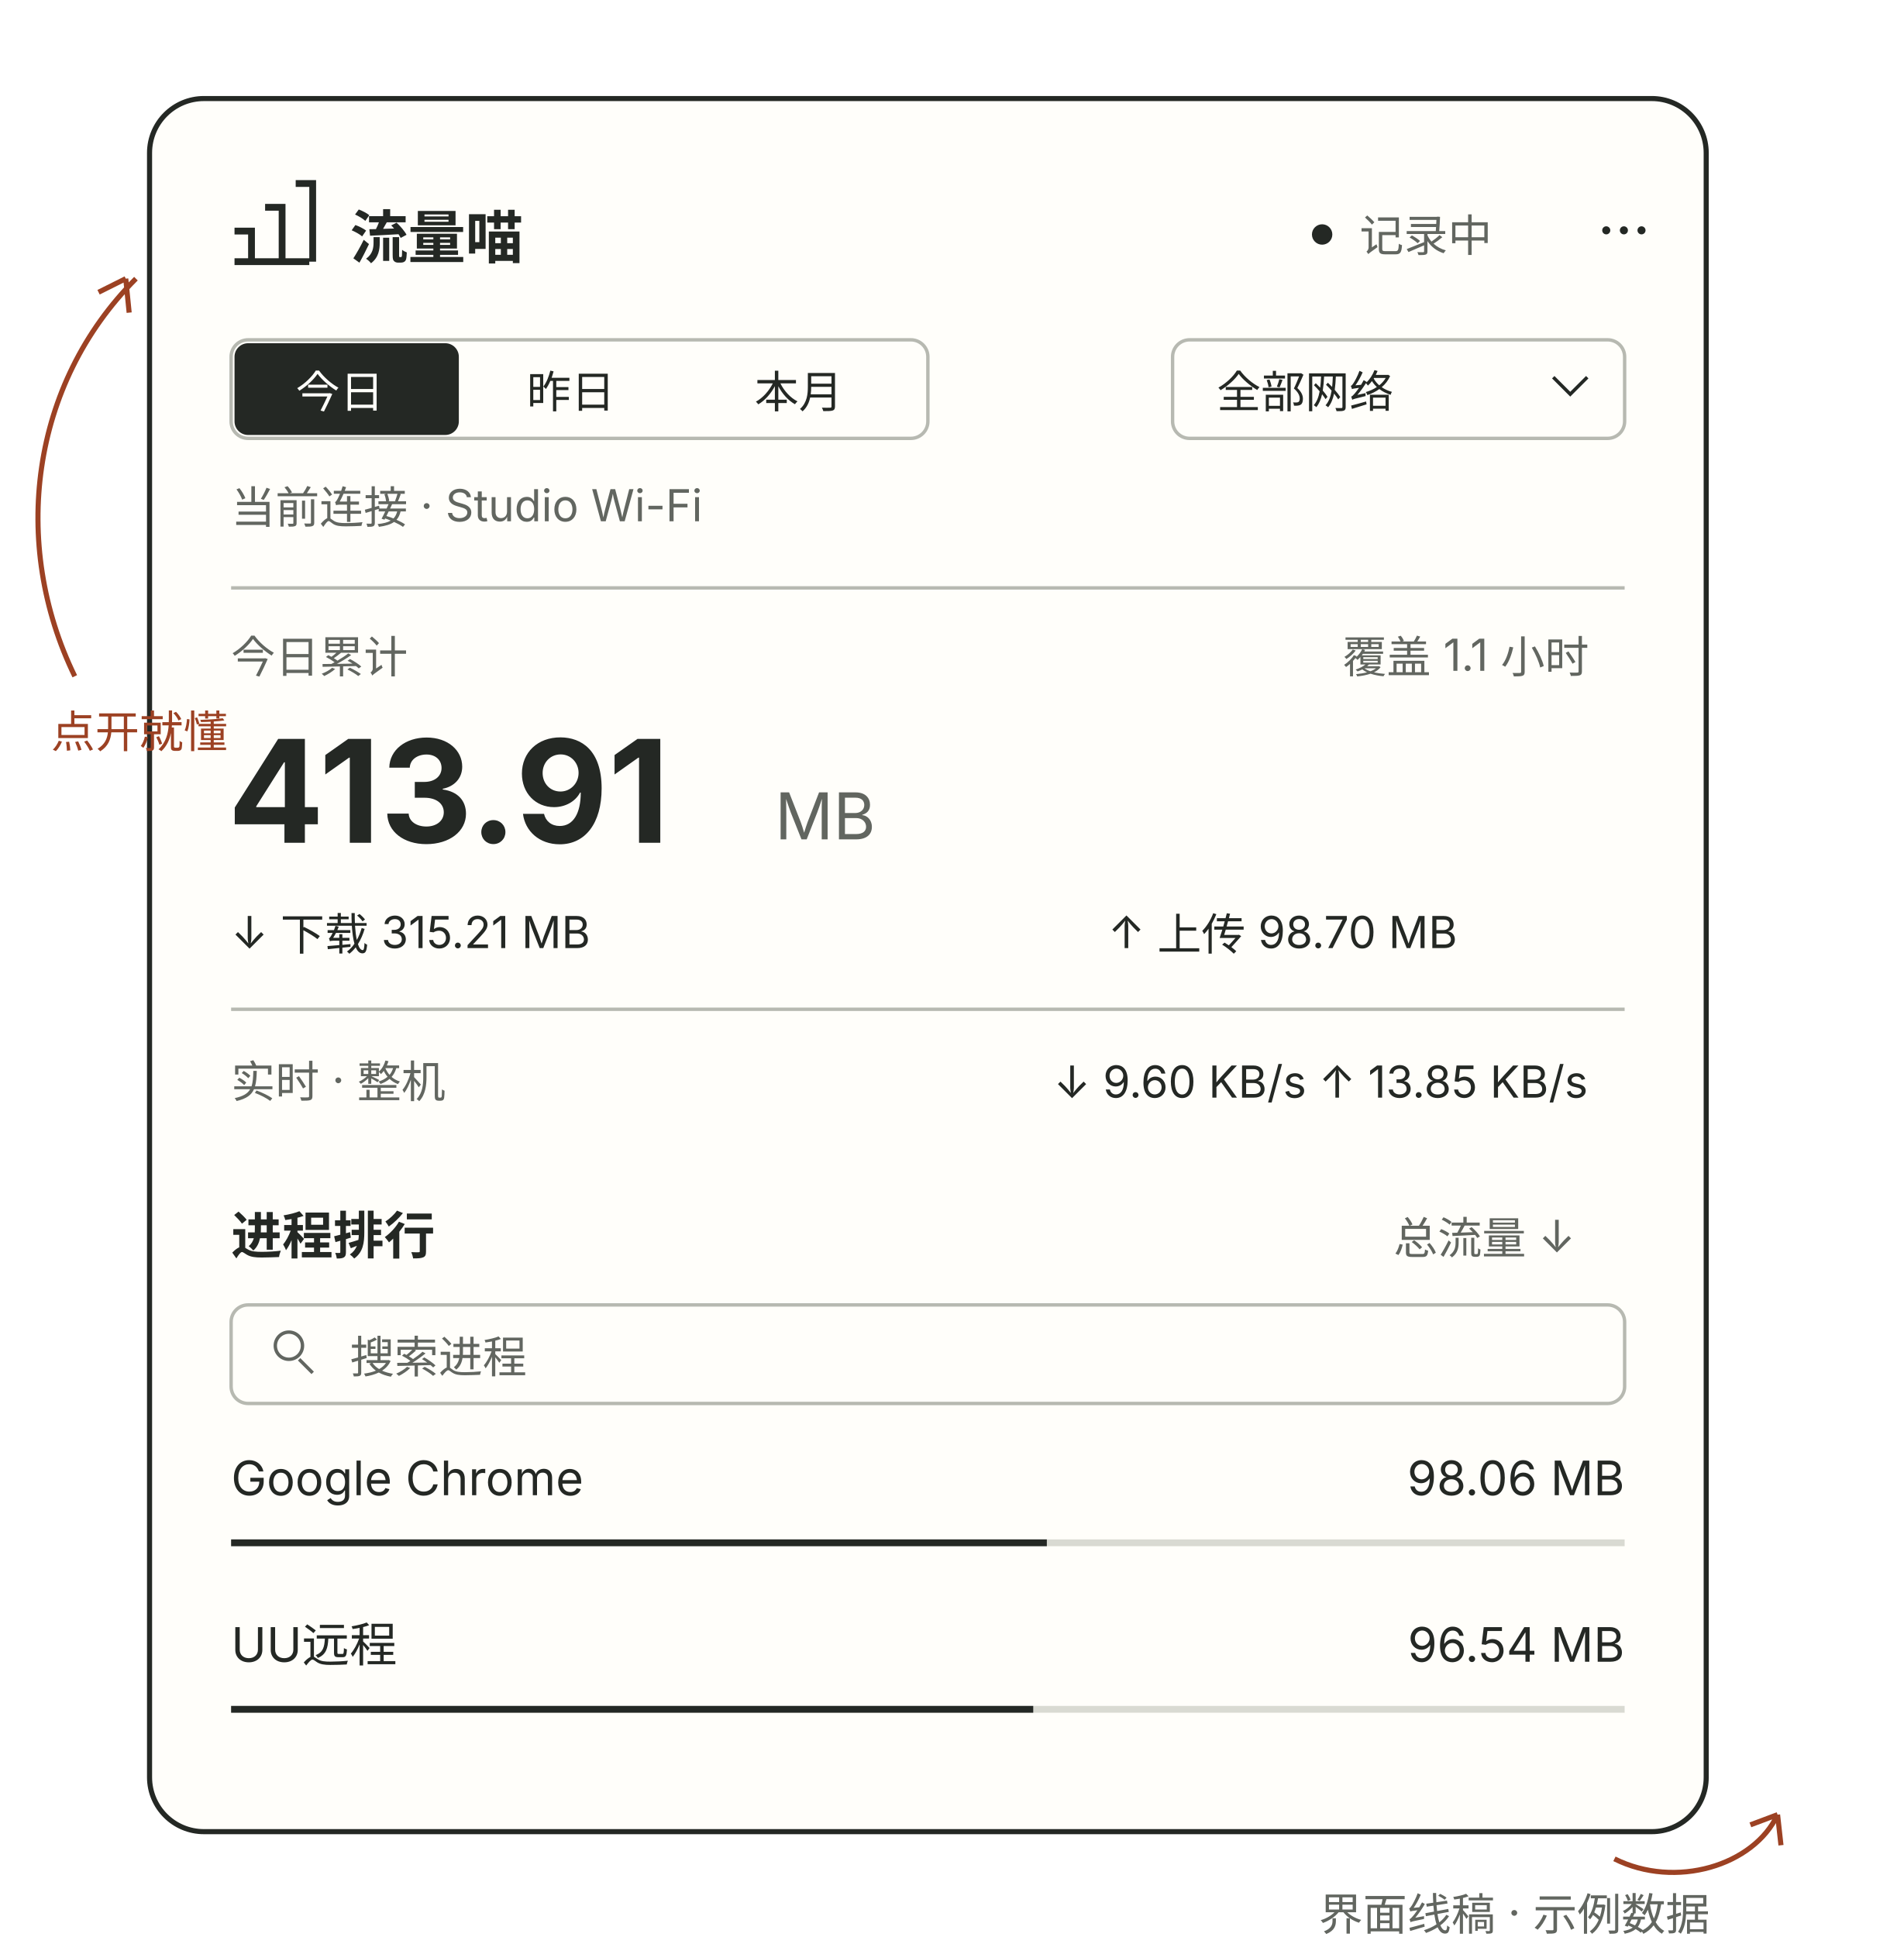
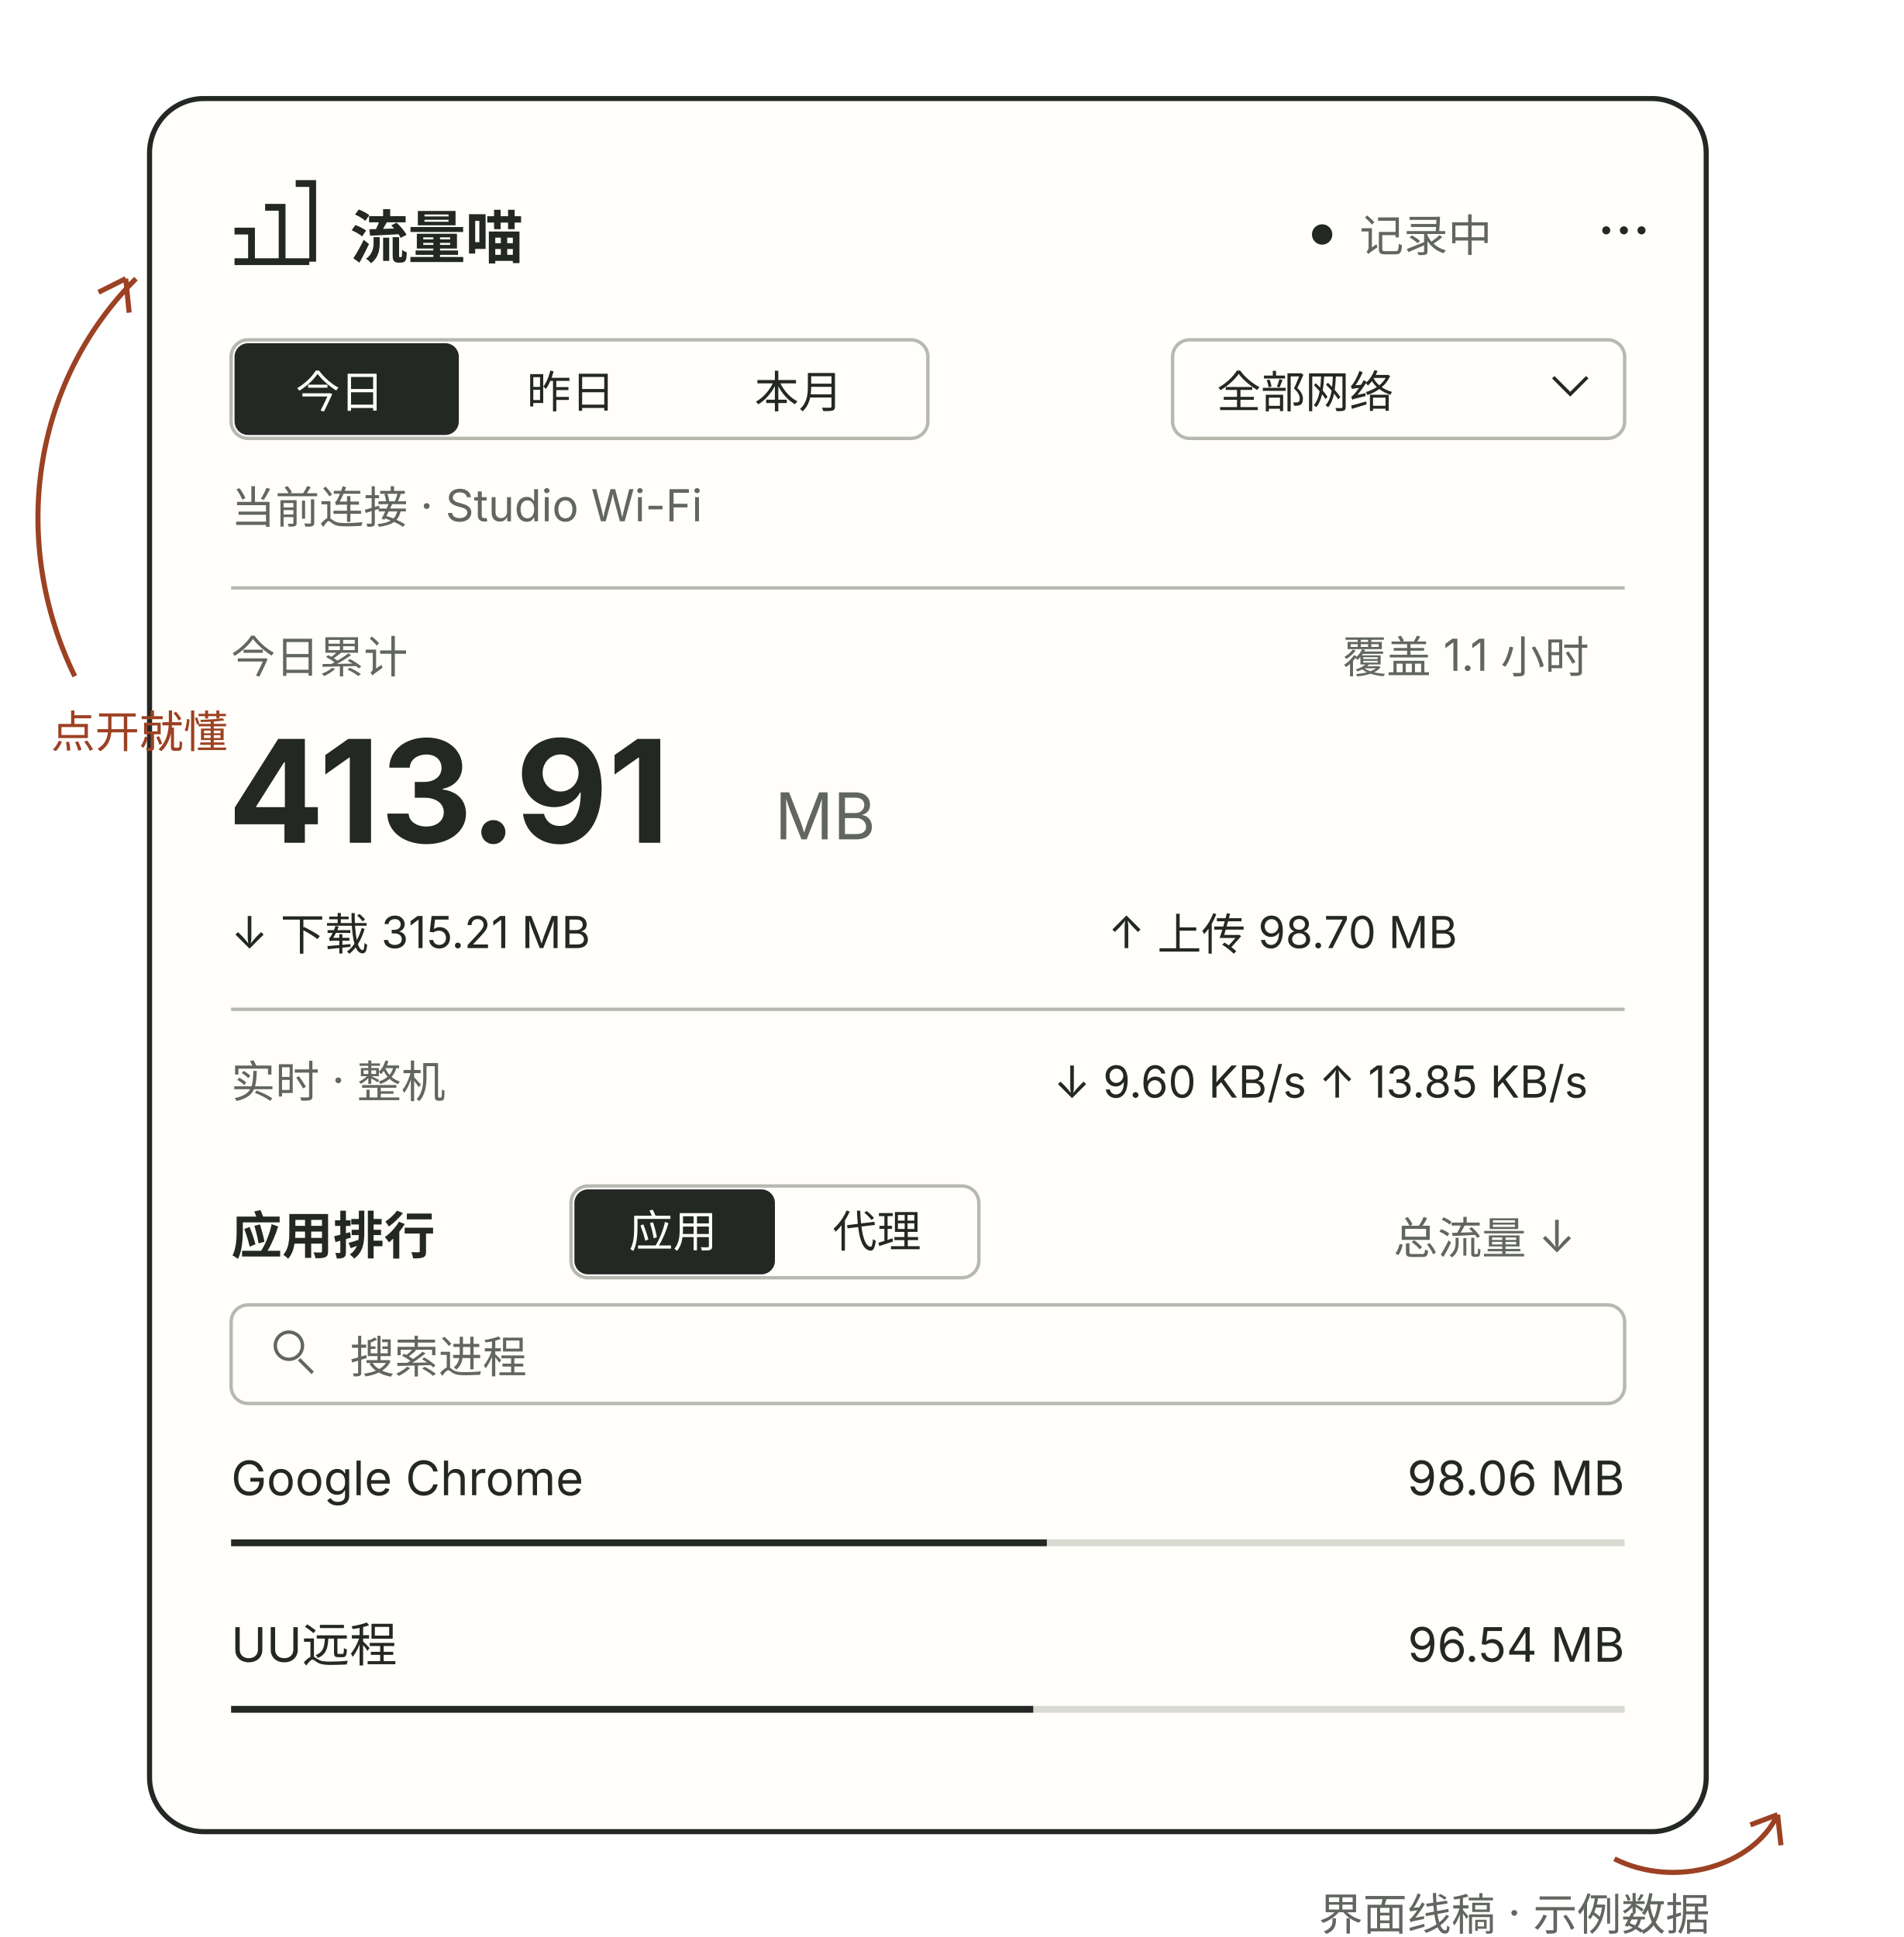
<svg xmlns="http://www.w3.org/2000/svg" width="560" height="570" viewBox="0 0 560 570" role="img" aria-labelledby="title desc">
  <defs>
    <style>text{font-family:-apple-system,BlinkMacSystemFont,'PingFang SC',sans-serif;fill:#242824}.muted{fill:#626660}.small{font-size:13px}</style>
  </defs>
  <rect x="44" y="29" width="458" height="510" rx="16" fill="#fffefa" stroke="#242824" stroke-width="1.5" />
  <path d="M69 77h22M69 68h5v9m4-16h5v16m4-23h5v23" fill="none" stroke="#242824" stroke-width="2" />
  <text x="103" y="76" font-size="17" font-weight="650">流量喵</text>
  <circle cx="389" cy="69" r="3" fill="#242824" />
  <text x="400" y="74" class="muted small">记录中</text>
  <text x="470" y="74" font-size="18">···</text>
  <rect x="68" y="100" width="205" height="29" rx="5" fill="none" stroke="#b7b9b1" />
  <rect x="69" y="101" width="66" height="27" rx="4" fill="#242824" />
  <text x="87" y="120" style="fill:#fffefa" class="small">今日</text>
  <text x="155" y="120" class="small">昨日</text>
  <text x="222" y="120" class="small">本月</text>
  <rect x="345" y="100" width="133" height="29" rx="5" fill="none" stroke="#b7b9b1" />
  <text x="358" y="120" class="small">全部网络</text>
  <path d="m457 111 5 5 5-5" fill="none" stroke="#242824" />
  <text x="68" y="154" class="muted small">当前连接 · Studio Wi-Fi</text>
  <path d="M68 173H478" stroke="#b7b9b1" />
  <text x="68" y="198" class="muted small">今日累计</text>
  <text x="395" y="198" class="muted small">覆盖 1.1 小时</text>
  <text x="67" y="248" font-size="42" font-weight="650">413.91</text>
  <text x="228" y="247" font-size="19" class="muted">MB</text>
  <text x="68" y="279" class="small">↓ 下载 315.21 MB</text>
  <text x="326" y="279" class="small">↑ 上传 98.70 MB</text>
  <path d="M68 297H478" stroke="#b7b9b1" />
  <text x="68" y="323" class="muted small">实时 · 整机</text>
  <text x="310" y="323" class="small">↓ 9.60 KB/s  ↑ 13.85 KB/s</text>
-   <text x="68" y="369" font-size="15" font-weight="650">进程排行</text>
+   <text x="68" y="369" font-size="15" font-weight="650">应用排行</text>
+   <rect x="168" y="349" width="120" height="27" rx="5" fill="none" stroke="#b7b9b1" />
+   <rect x="169" y="350" width="59" height="25" rx="4" fill="#242824" />
+   <text x="185" y="367" class="small" style="fill:#fffefa">应用</text>
+   <text x="245" y="367" class="small">代理</text>
  <text x="410" y="369" class="muted small">总流量 ↓</text>
  <rect x="68" y="384" width="410" height="29" rx="5" fill="none" stroke="#b7b9b1" />
  <circle cx="85" cy="396" r="4" fill="none" stroke="#626660" />
  <path d="m88 400 4 4" stroke="#626660" />
  <text x="103" y="404" class="muted small">搜索进程</text>
  <text x="68" y="440" font-size="14">Google Chrome</text>
  <text x="478" y="440" text-anchor="end" font-size="14">98.06 MB</text>
  <path d="M68 454H478" stroke="#d9dad2" stroke-width="2" />
  <path d="M68 454h240" stroke="#242824" stroke-width="2" />
  <text x="68" y="489" font-size="14">UU远程</text>
  <text x="478" y="489" text-anchor="end" font-size="14">96.54 MB</text>
  <path d="M68 503H478" stroke="#d9dad2" stroke-width="2" />
  <path d="M68 503h236" stroke="#242824" stroke-width="2" />
  <path d="M22 199c-19-39-13-86 18-117m-3 0-8 4m8-4 1 10" fill="none" stroke="#9c4123" stroke-width="1.5" />
  <text x="15" y="220" class="small" style="fill:#9c4123">点开就懂</text>
  <path d="M475 547c18 9 41 2 48-13m0 0-8 3m8-3 1 9" fill="none" stroke="#9c4123" stroke-width="1.5" />
  <text x="388" y="568" class="small muted">界面线稿 · 示例数据</text>
</svg>
